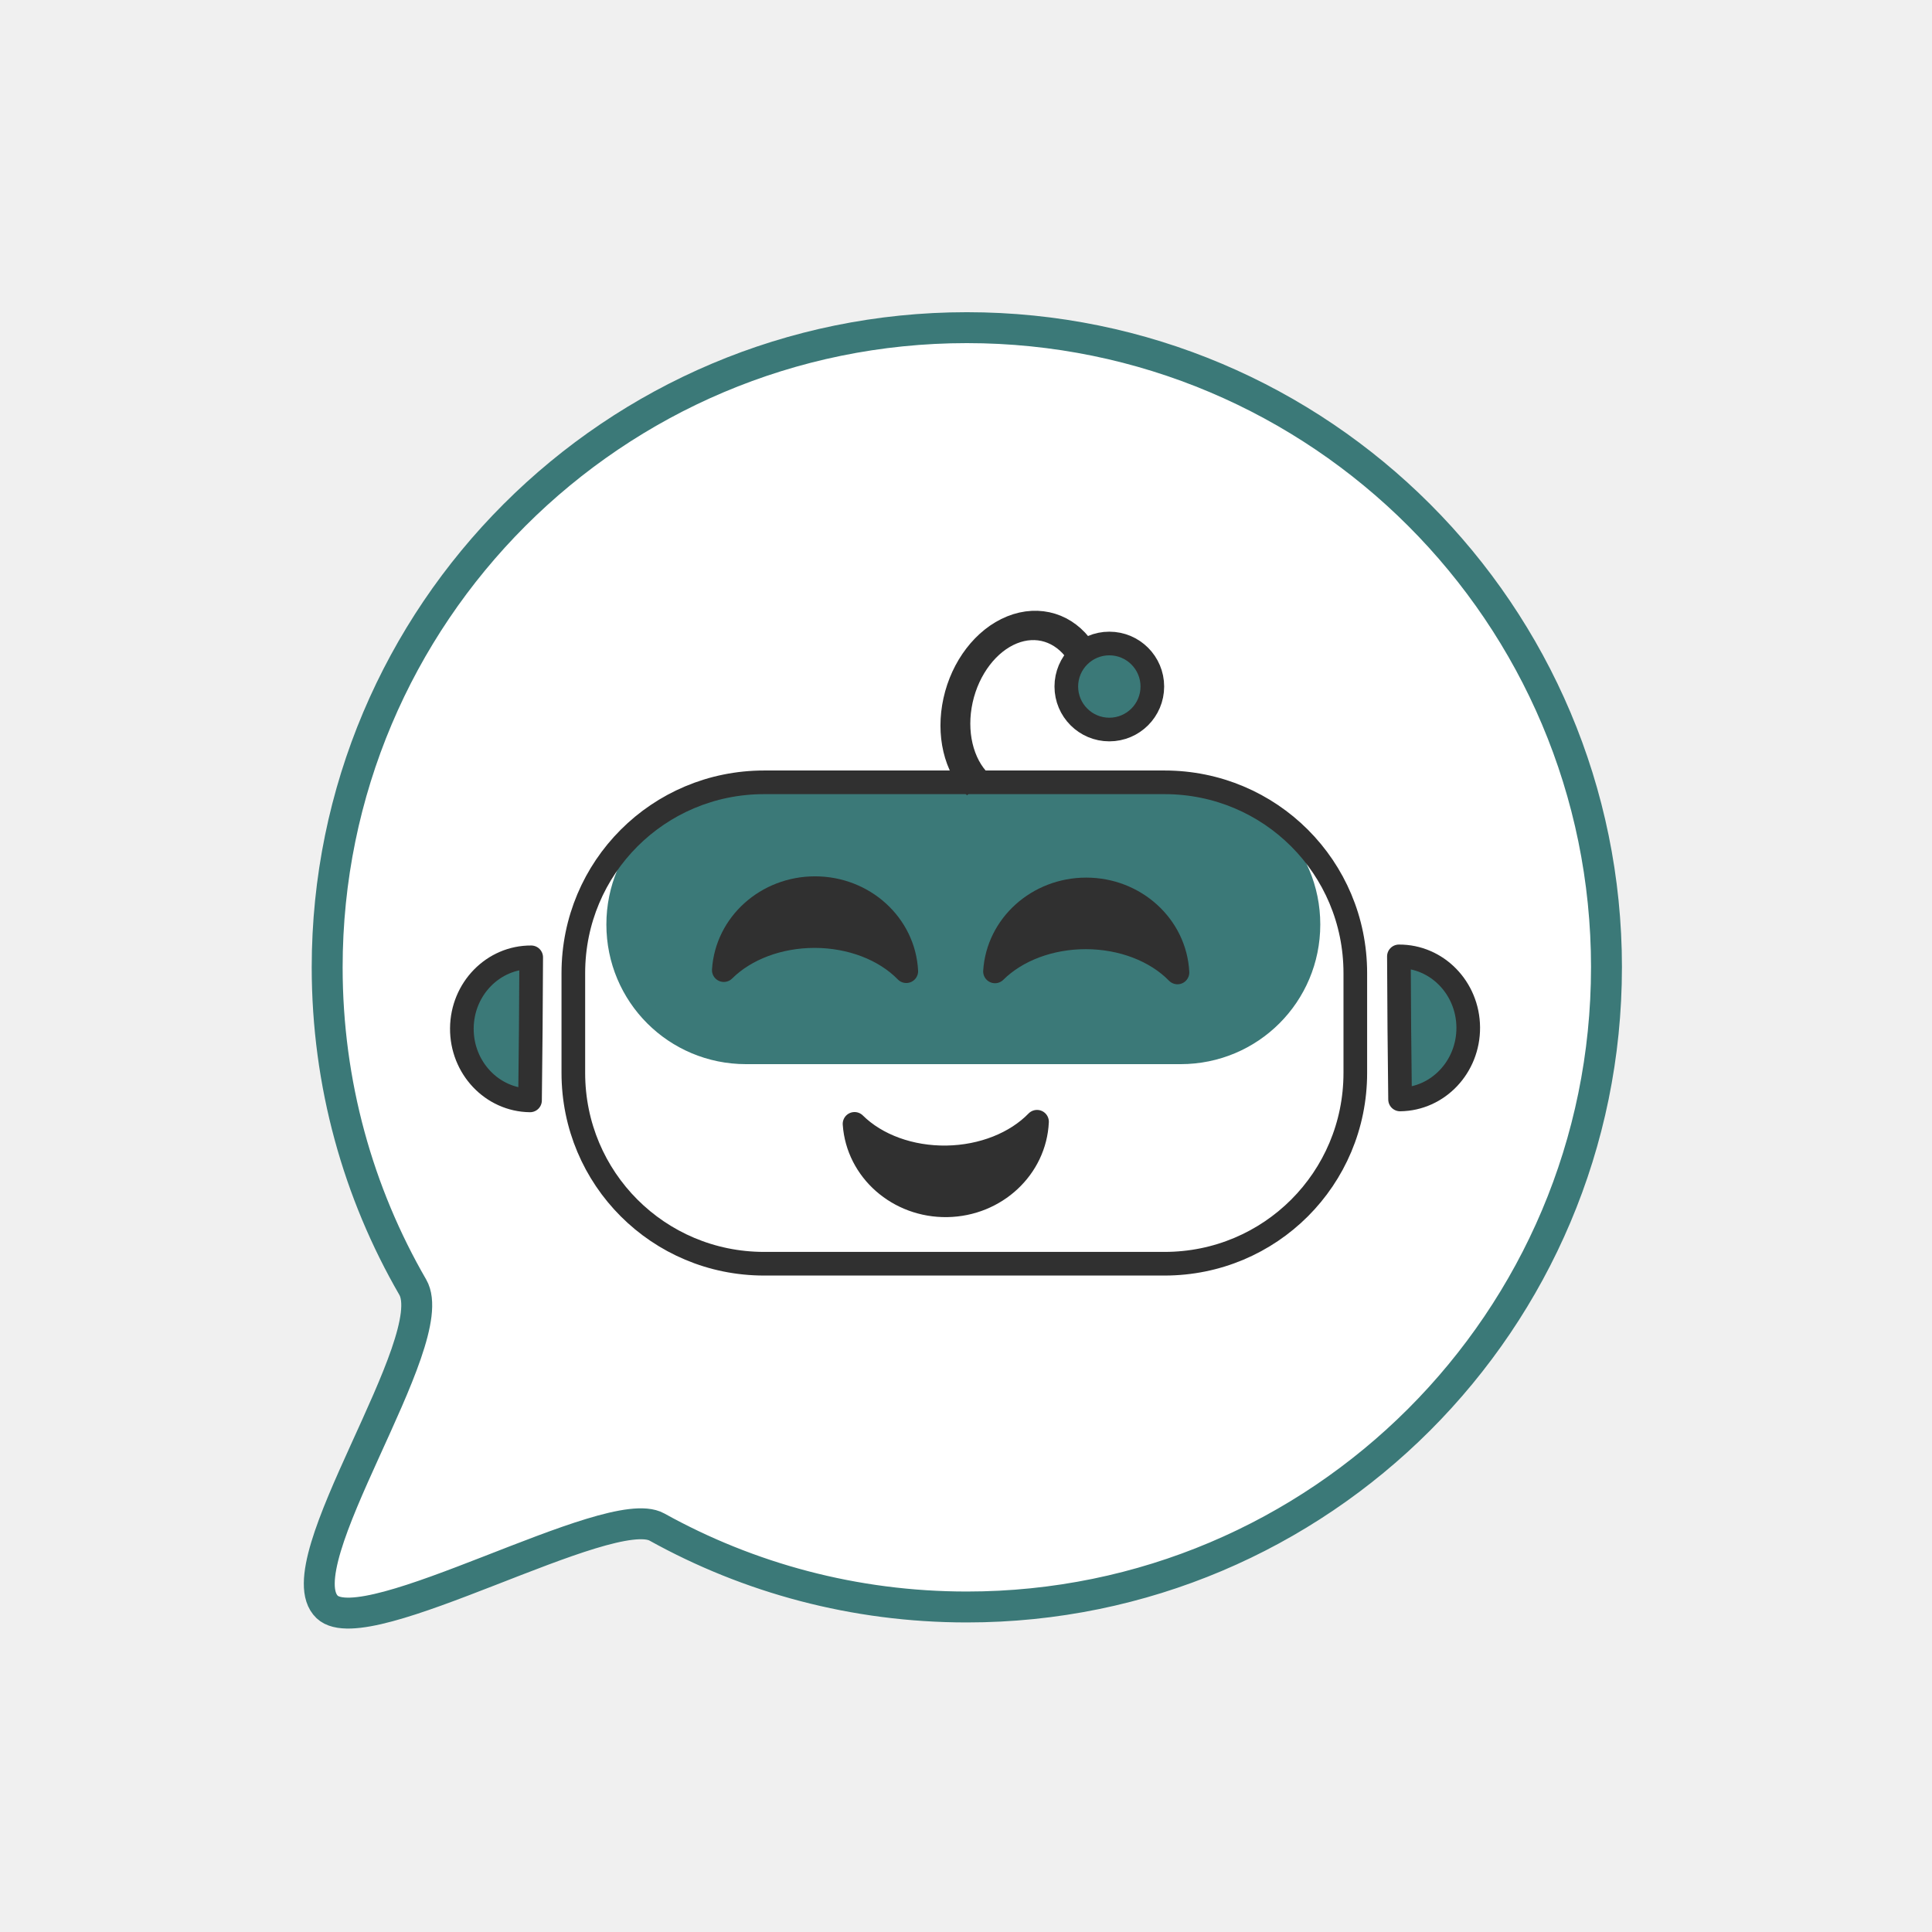
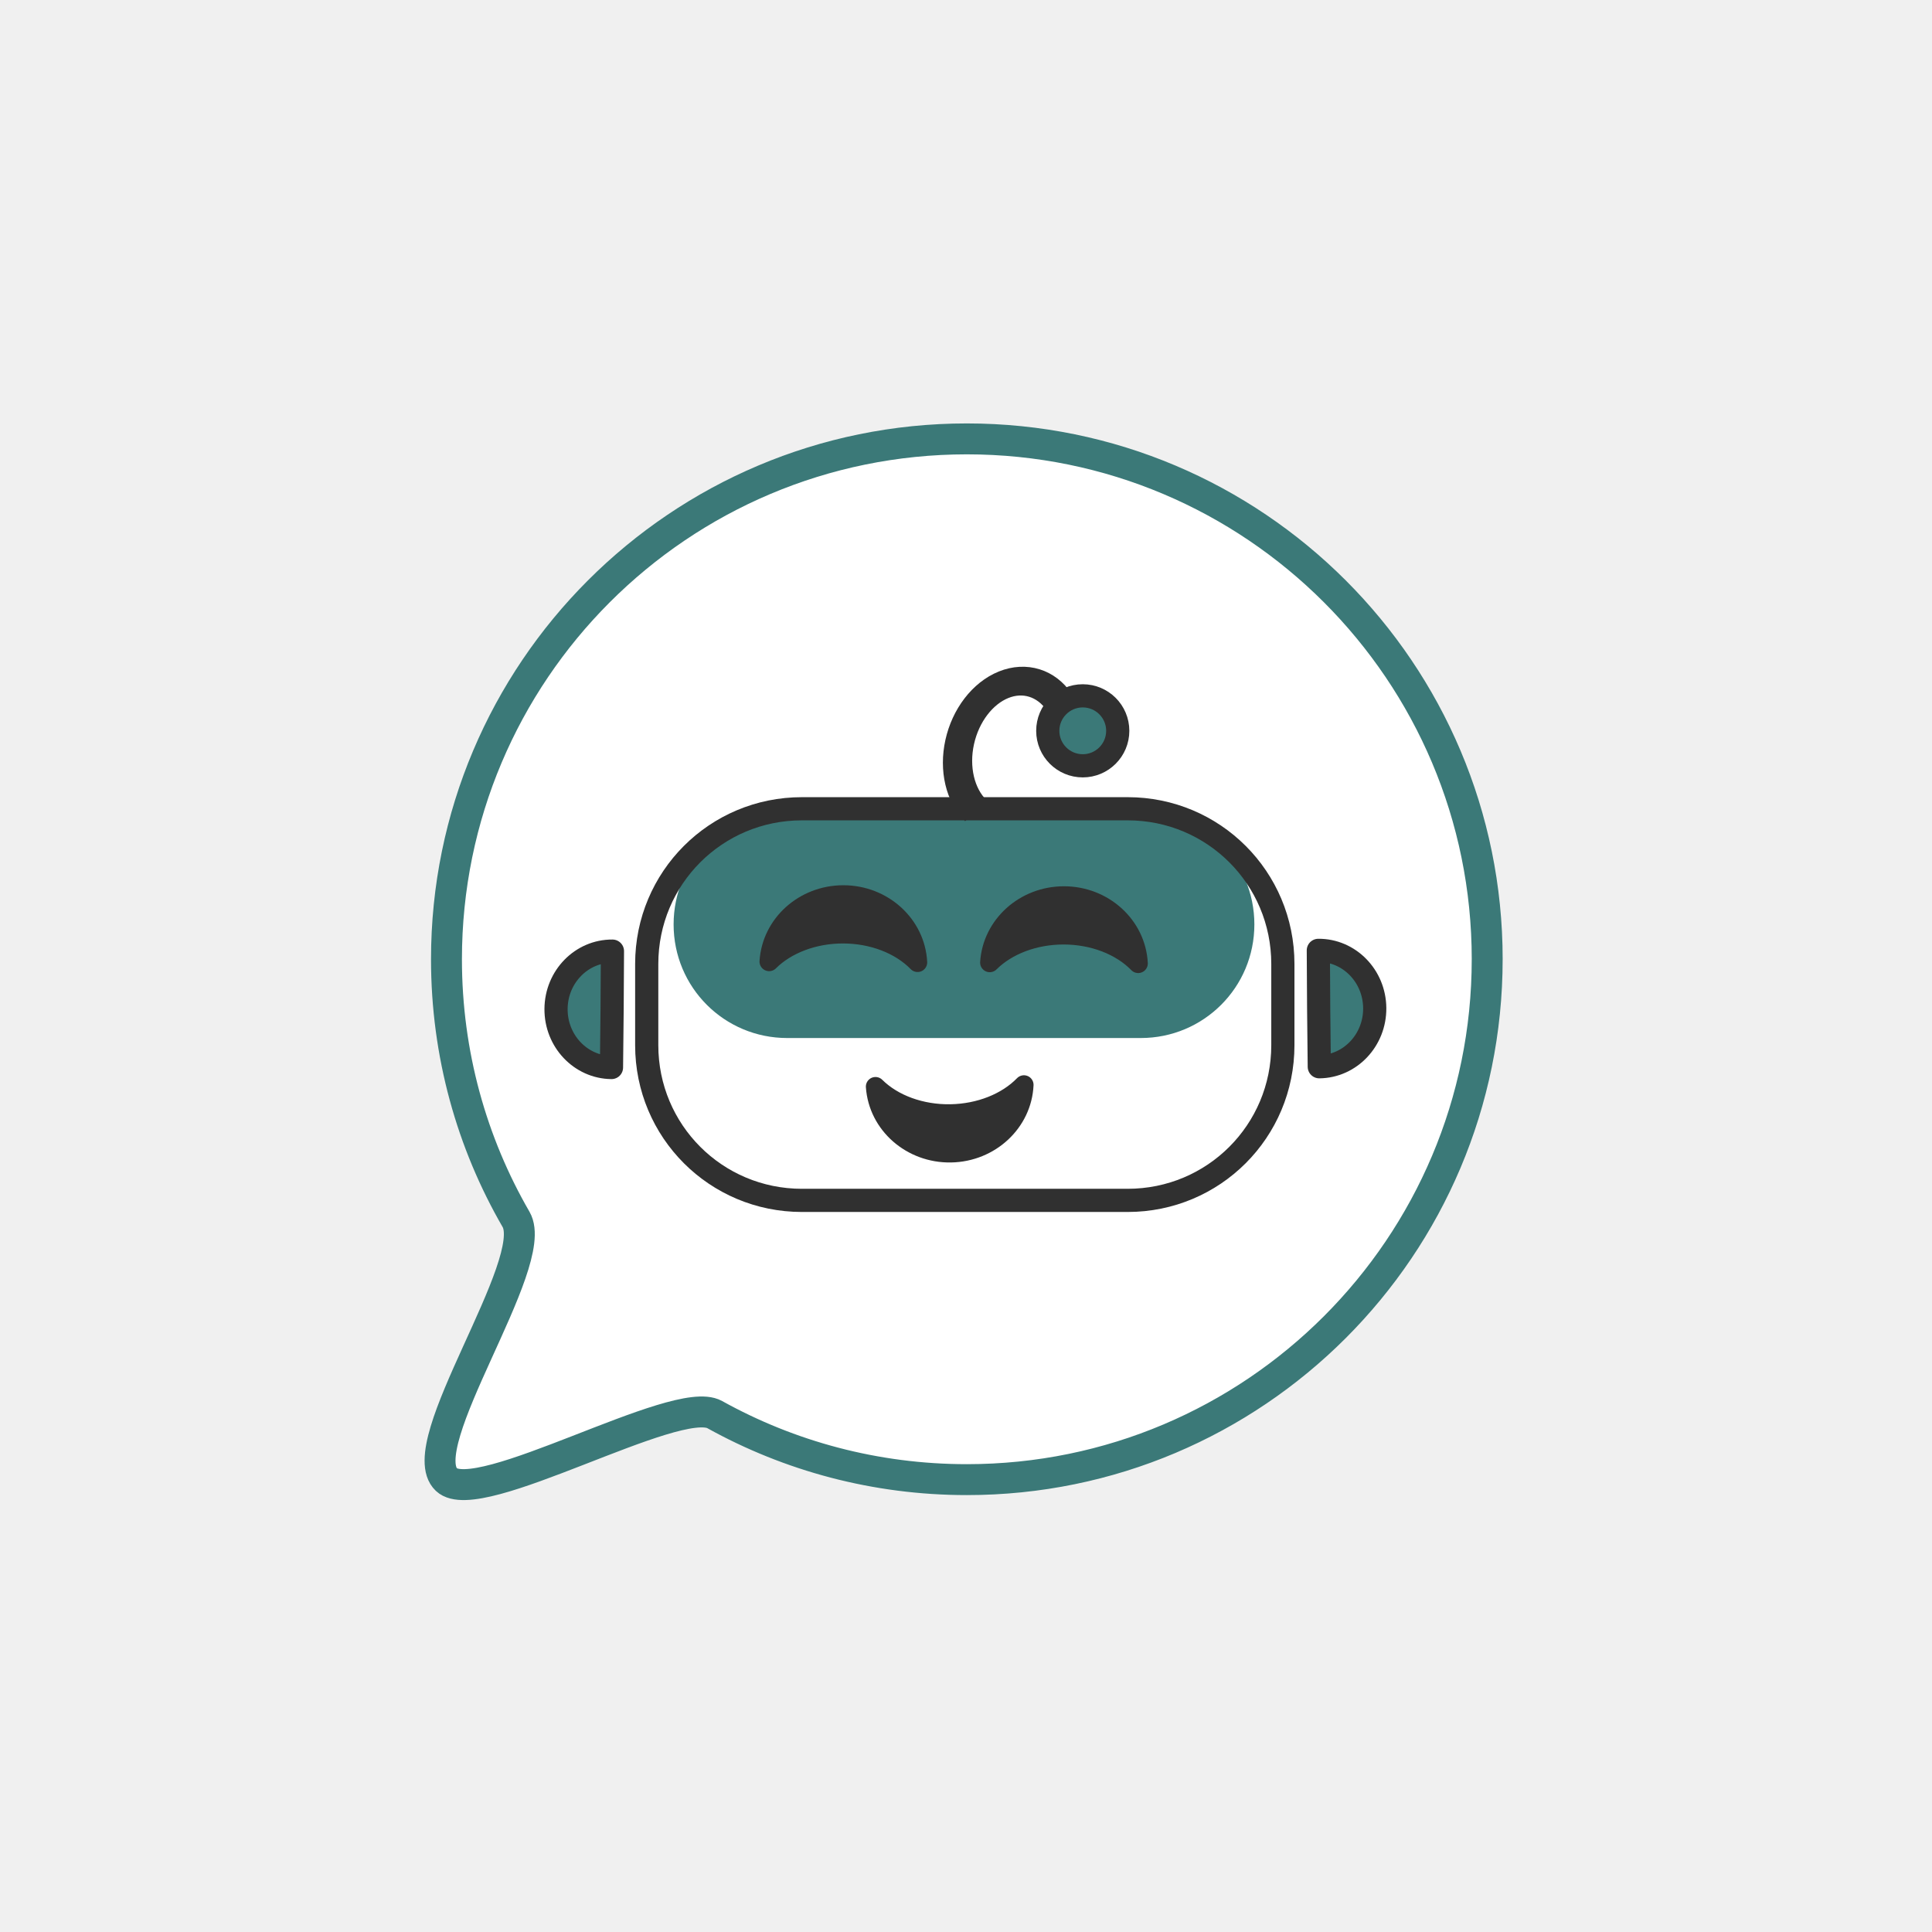
- <svg xmlns="http://www.w3.org/2000/svg" width="500" height="500" version="1.1" viewBox="0 0 132.29 132.29" xml:space="preserve">
-   <g stroke-linejoin="round">
-     <path d="m110 66.236c0 24.19-19.609 43.799-43.799 43.799-7.699 0-14.934-1.986-21.221-5.475-3.237-1.796-19.91 8.002-22.578 5.475-3.061-2.898 7.984-18.227 5.86-21.9-3.727-6.442-5.859-13.922-5.859-21.9 0-24.19 19.61-43.799 43.799-43.799 24.19 0 43.799 19.61 43.799 43.799z" fill="#fff" stroke="#3b7978" stroke-width="2.117" />
-     <path d="m51.084 54.4h29.756c4.932 0 8.902 3.97 8.902 8.902s-3.97 8.902-8.902 8.902h-29.756c-4.932 0-8.902-3.97-8.902-8.902s3.97-8.902 8.902-8.902z" fill="#3b7978" stroke="#3b7978" stroke-width="1.323" />
-     <path d="m52.321 53.568h27.418c7.237 0 13.063 5.826 13.063 13.063v6.837c0 7.237-5.826 13.063-13.063 13.063h-27.418c-7.237 0-13.063-5.826-13.063-13.063v-6.837c0-7.237 5.826-13.063 13.063-13.063z" fill="none" stroke="#303030" stroke-width="1.619" />
-     <g fill="#303030" stroke="#303030" stroke-width="1.619">
-       <path d="m55.808 60.815a6.257 5.979 1.2494e-8 0 0-6.247 5.613 7.811 5.921 1.4807e-7 0 1 6.213-2.332 7.811 5.921 1.4807e-7 0 1 6.282 2.404 6.257 5.979 1.2494e-8 0 0-6.248-5.685z" />
-       <path d="m74.377 60.902a6.257 5.979 1.2494e-8 0 0-6.247 5.613 7.811 5.921 1.4807e-7 0 1 6.213-2.332 7.811 5.921 1.4807e-7 0 1 6.282 2.404 6.257 5.979 1.2494e-8 0 0-6.248-5.685z" />
-       <path d="m64.86 82.53a5.979 6.257 89.001 0 0 6.148-5.721 5.921 7.811 89.001 0 1-6.172 2.44 5.921 7.811 89.001 0 1-6.323-2.294 5.979 6.257 89.001 0 0 6.346 5.575z" />
-     </g>
-     <g stroke="#303030">
-       <path transform="matrix(-.005856 -.99998 .99998 -.0063109 0 0)" d="m-66.09 95.402a4.898 4.719 0 0 1-4.887 4.719 4.898 4.719 0 0 1-4.91-4.696l4.898-0.023z" fill="#3b7978" stroke-width="1.619" />
-       <path transform="matrix(.005856 -.99998 -.99998 -.0063109 0 0)" d="m-65.32-36.756a4.898 4.719 0 0 1-4.887 4.719 4.898 4.719 0 0 1-4.91-4.696l4.898-0.023z" fill="#3b7978" stroke-width="1.619" />
-       <path transform="matrix(-.99543 -.095498 .16281 -.98666 0 0)" d="m-74.984-47.194a4.683 6.054 0 0 1 2.283 5.632 4.683 6.054 0 0 1-2.869 5.164 4.683 6.054 0 0 1-4.857-1" fill="none" stroke-width="2.026" />
-       <circle cx="75.959" cy="47.008" r="2.945" fill="#3b7978" stroke-width="1.619" />
+ <svg xmlns="http://www.w3.org/2000/svg" width="500" height="500" version="1.1" viewBox="0 0 132.29 132.29" xml:space="preserve" id="svg10">
+   <defs id="defs10" />
+   <g stroke-linejoin="round" id="g10" transform="matrix(0.8135124,0,0,0.8135124,12.3462,11.80007)">
+     <g stroke="#303030" id="g9">
+       <g id="g1">
+         <path d="m 110,66.236 c 0,24.19 -19.609,43.799 -43.799,43.799 -7.699,0 -14.934,-1.986 -21.221,-5.475 -3.237,-1.796 -19.91,8.002 -22.578,5.475 -3.061,-2.898 7.984,-18.227 5.86,-21.9 -3.727,-6.442 -5.859,-13.922 -5.859,-21.9 0,-24.19 19.61,-43.799 43.799,-43.799 24.19,0 43.799,19.61 43.799,43.799 z" fill="#ffffff" stroke="#3b7978" stroke-width="2.117" id="path1" style="stroke-width:2.602;stroke-dasharray:none" />
+         <path d="M 51.084,54.4 H 80.84 c 4.932,0 8.902,3.97 8.902,8.902 0,4.932 -3.97,8.902 -8.902,8.902 H 51.084 c -4.932,0 -8.902,-3.97 -8.902,-8.902 0,-4.932 3.97,-8.902 8.902,-8.902 z" fill="#3b7978" stroke="#3b7978" stroke-width="1.323" id="path2" />
+         <path d="m 52.321,53.568 h 27.418 c 7.237,0 13.063,5.826 13.063,13.063 v 6.837 c 0,7.237 -5.826,13.063 -13.063,13.063 H 52.321 c -7.237,0 -13.063,-5.826 -13.063,-13.063 V 66.631 c 0,-7.237 5.826,-13.063 13.063,-13.063 z" fill="none" stroke="#303030" stroke-width="1.619" id="path3" style="stroke-width:1.951;stroke-dasharray:none" />
+         <g fill="#303030" stroke="#303030" stroke-width="1.619" id="g6">
+           <path d="m 55.808,60.815 a 6.257,5.979 1.2494e-8 0 0 -6.247,5.613 7.811,5.921 1.4807e-7 0 1 6.213,-2.332 7.811,5.921 1.4807e-7 0 1 6.282,2.404 6.257,5.979 1.2494e-8 0 0 -6.248,-5.685 z" id="path4" />
+           <path d="m 74.377,60.902 a 6.257,5.979 1.2494e-8 0 0 -6.247,5.613 7.811,5.921 1.4807e-7 0 1 6.213,-2.332 7.811,5.921 1.4807e-7 0 1 6.282,2.404 6.257,5.979 1.2494e-8 0 0 -6.248,-5.685 z" id="path5" />
+           <path d="m 64.86,82.53 a 5.979,6.257 89.001 0 0 6.148,-5.721 5.921,7.811 89.001 0 1 -6.172,2.44 5.921,7.811 89.001 0 1 -6.323,-2.294 5.979,6.257 89.001 0 0 6.346,5.575 z" id="path6" />
+         </g>
+         <path transform="matrix(-0.005856,-0.99998,0.99998,-0.0063109,0,0)" d="m -66.09,95.402 a 4.898,4.719 0 0 1 -4.887,4.719 4.898,4.719 0 0 1 -4.91,-4.696 l 4.898,-0.023 z" fill="#3b7978" stroke-width="1.619" id="path7" style="stroke-width:1.951;stroke-dasharray:none" />
+         <path transform="matrix(0.005856,-0.99998,-0.99998,-0.0063109,0,0)" d="m -65.32,-36.756 a 4.898,4.719 0 0 1 -4.887,4.719 4.898,4.719 0 0 1 -4.91,-4.696 l 4.898,-0.023 z" fill="#3b7978" stroke-width="1.619" id="path8" style="stroke-width:1.951;stroke-dasharray:none" />
+         <path transform="matrix(-0.99543,-0.095498,0.16281,-0.98666,0,0)" d="m -74.984,-47.194 a 4.683,6.054 0 0 1 2.283,5.632 4.683,6.054 0 0 1 -2.869,5.164 4.683,6.054 0 0 1 -4.857,-1" fill="none" stroke-width="2.026" id="path9" style="stroke-width:2.442;stroke-dasharray:none" />
+         <circle cx="75.959" cy="47.008" r="2.945" fill="#3b7978" stroke-width="1.619" id="circle9" style="stroke-width:1.951;stroke-dasharray:none" />
+       </g>
    </g>
  </g>
</svg>
